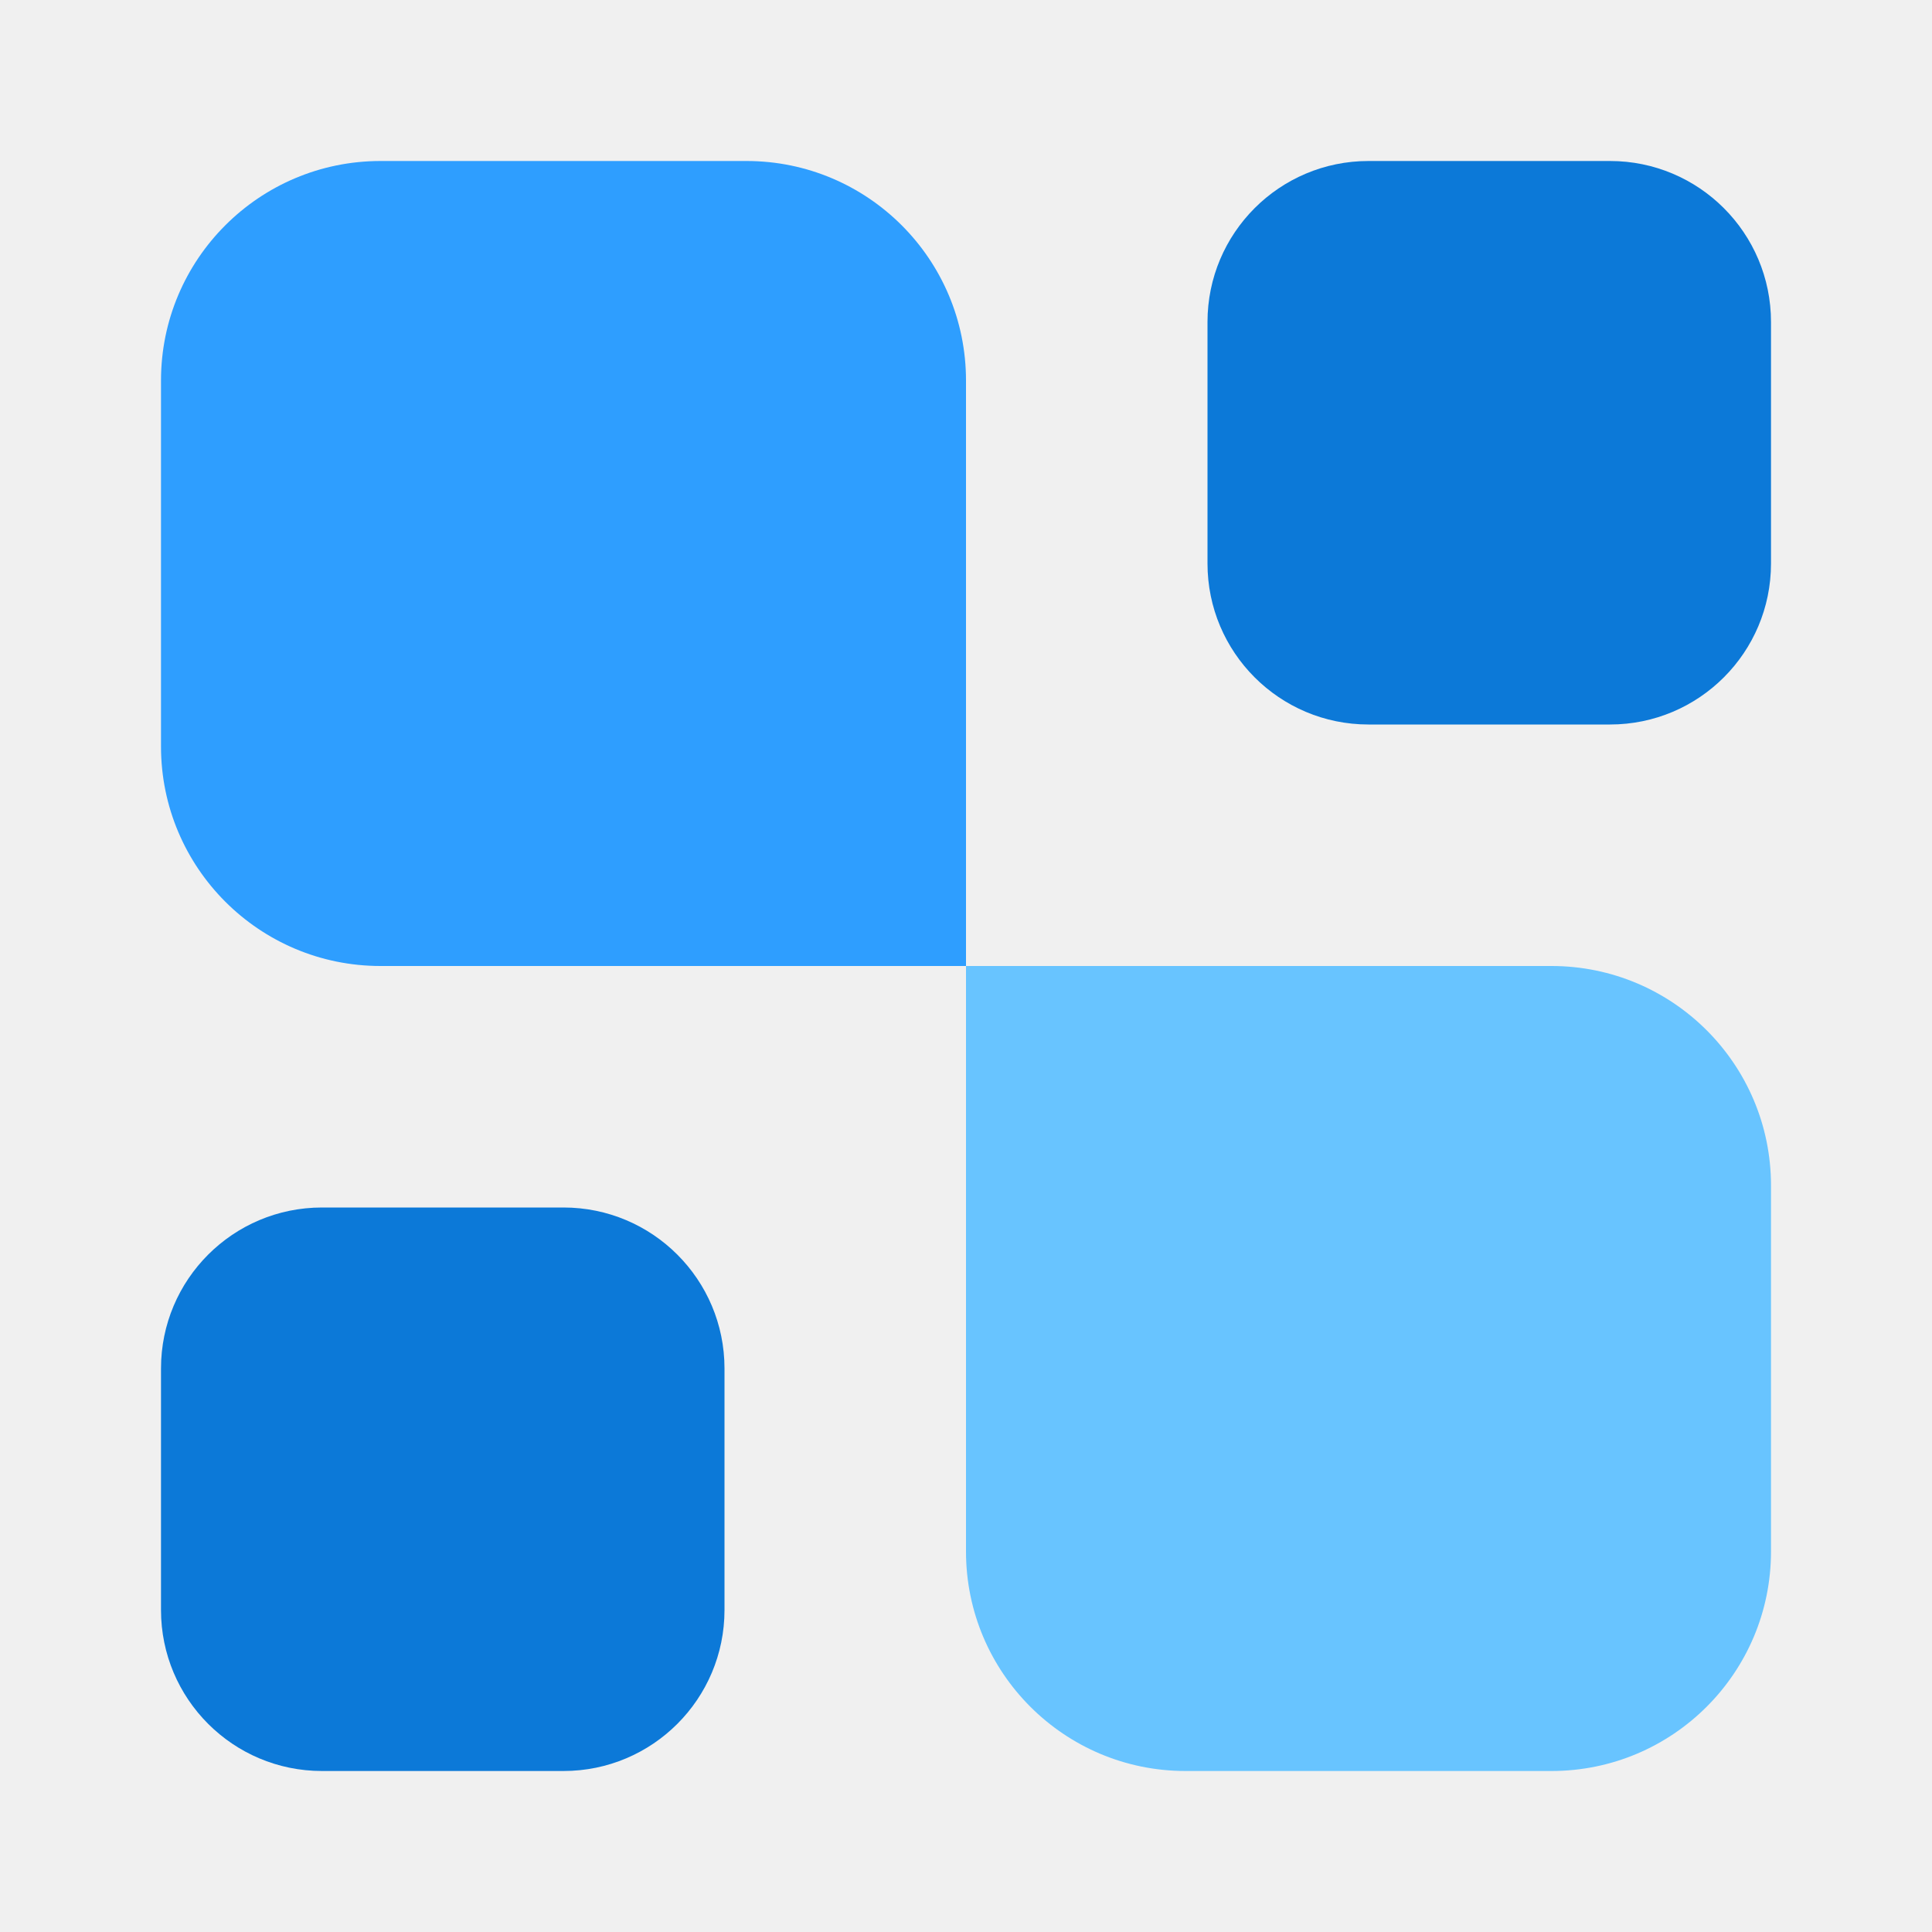
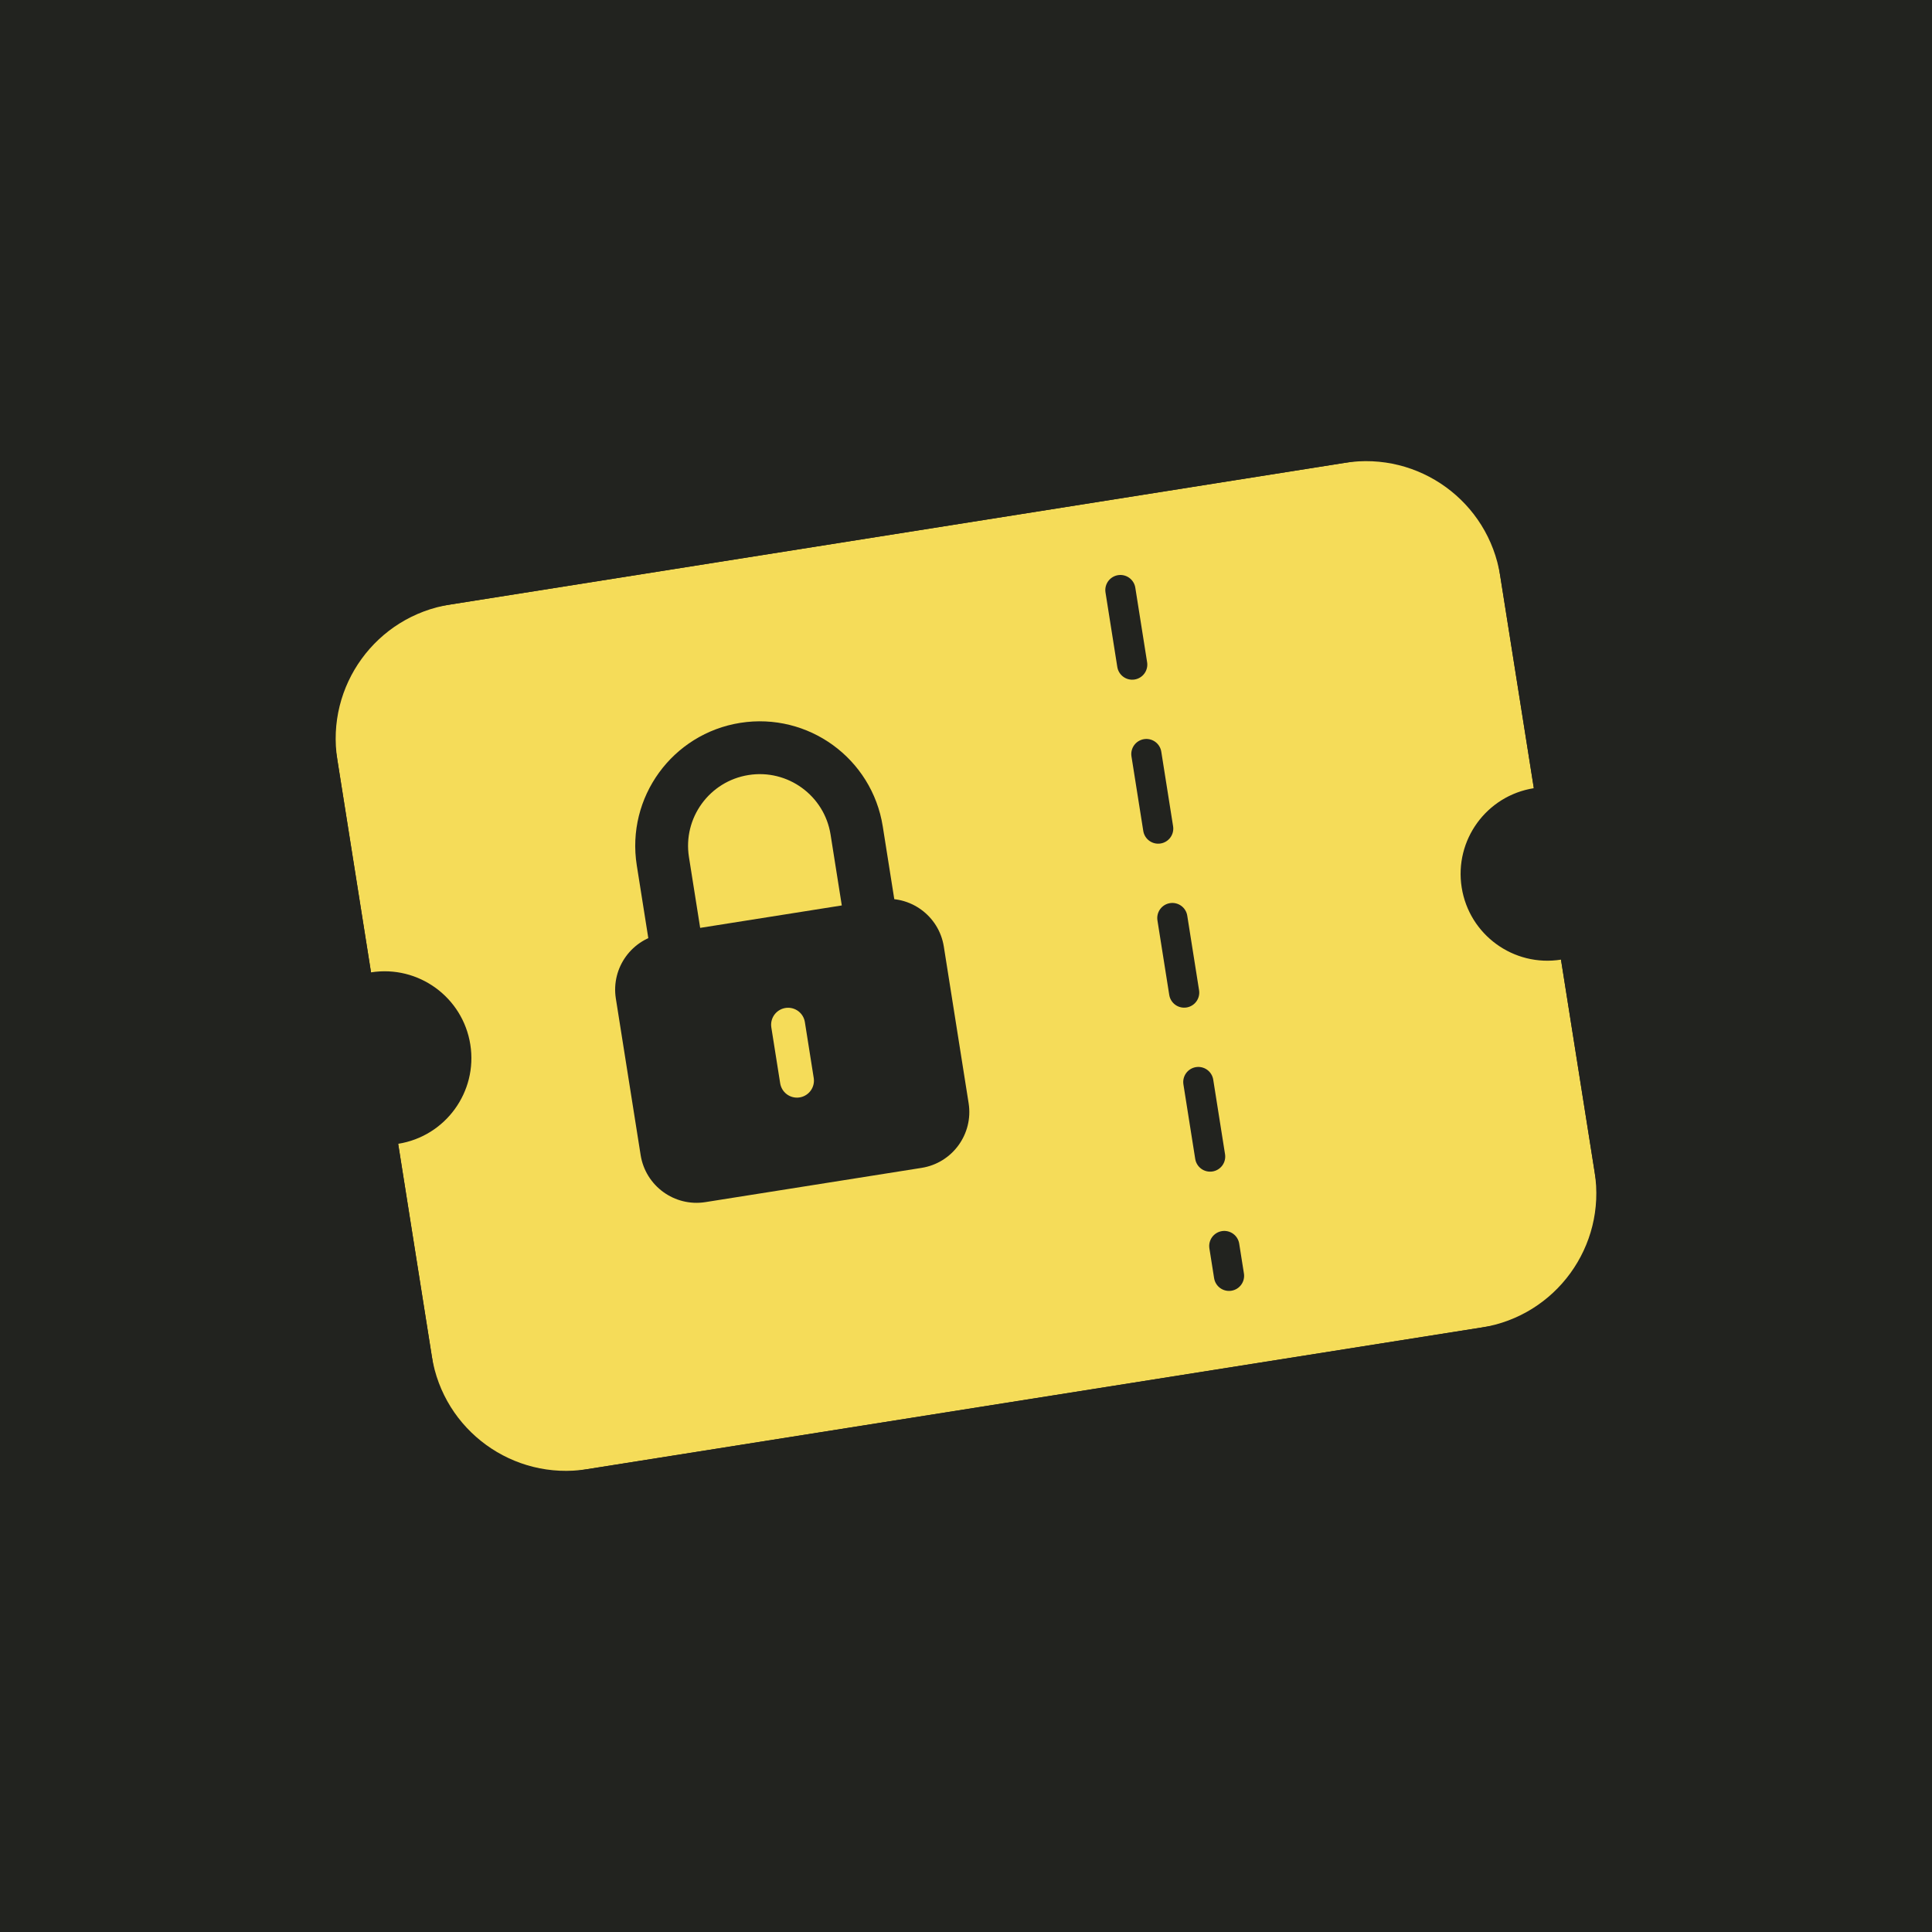
- <svg xmlns="http://www.w3.org/2000/svg" width="24" height="24" viewBox="0 0 24 24" fill="none">
-   <path d="M22 19.273C22 20.779 20.779 22 19.273 22H14.727C13.221 22 12 20.779 12 19.273V12H19.273C20.779 12 22 13.221 22 14.727V19.273Z" fill="#68C4FF" />
-   <path d="M20 2C21.105 2 22 2.895 22 4V7C22 8.105 21.105 9 20 9H17C15.895 9 15 8.105 15 7V4C15 2.895 15.895 2 17 2H20Z" fill="#0C79D8" />
-   <path d="M7 15C8.105 15 9 15.895 9 17V20C9 21.105 8.105 22 7 22H4C2.895 22 2 21.105 2 20V17C2 15.895 2.895 15 4 15H7Z" fill="#0C79D8" />
-   <path d="M12 12H4.727C3.221 12 2 10.779 2 9.273V4.727C2 3.221 3.221 2 4.727 2H9.273C10.779 2 12 3.221 12 4.727V12Z" fill="#2E9EFF" />
+ <svg xmlns="http://www.w3.org/2000/svg" width="512" height="512" viewBox="0 0 512 512">
+   <defs>
+     <mask id="ticket">
+       <rect x="100" y="140" width="312" height="232" rx="36" fill="white" />
+       <circle cx="100" cy="256" r="23" fill="black" />
+       <circle cx="412" cy="256" r="23" fill="black" />
+     </mask>
+   </defs>
+   <path fill="#22231f" d="M0 0h512v512H0z" />
+   <g transform="rotate(-9 256 256)">
+     <rect x="100" y="140" width="312" height="232" fill="#f5dc59" mask="url(#ticket)" />
+     <path d="M312 164v20m0 24v20m0 24v20m0 24v20m0 24v8" fill="none" stroke="#22231f" stroke-width="8" stroke-linecap="round" />
+     <rect x="163" y="235" width="88" height="72" rx="15" fill="#22231f" />
+     <path d="M181 236v-20a26 26 0 0 1 52 0v20" fill="none" stroke="#22231f" stroke-width="14" stroke-linecap="round" />
+     <path d="M207 264v15" stroke="#f5dc59" stroke-width="9" stroke-linecap="round" />
+   </g>
</svg>
